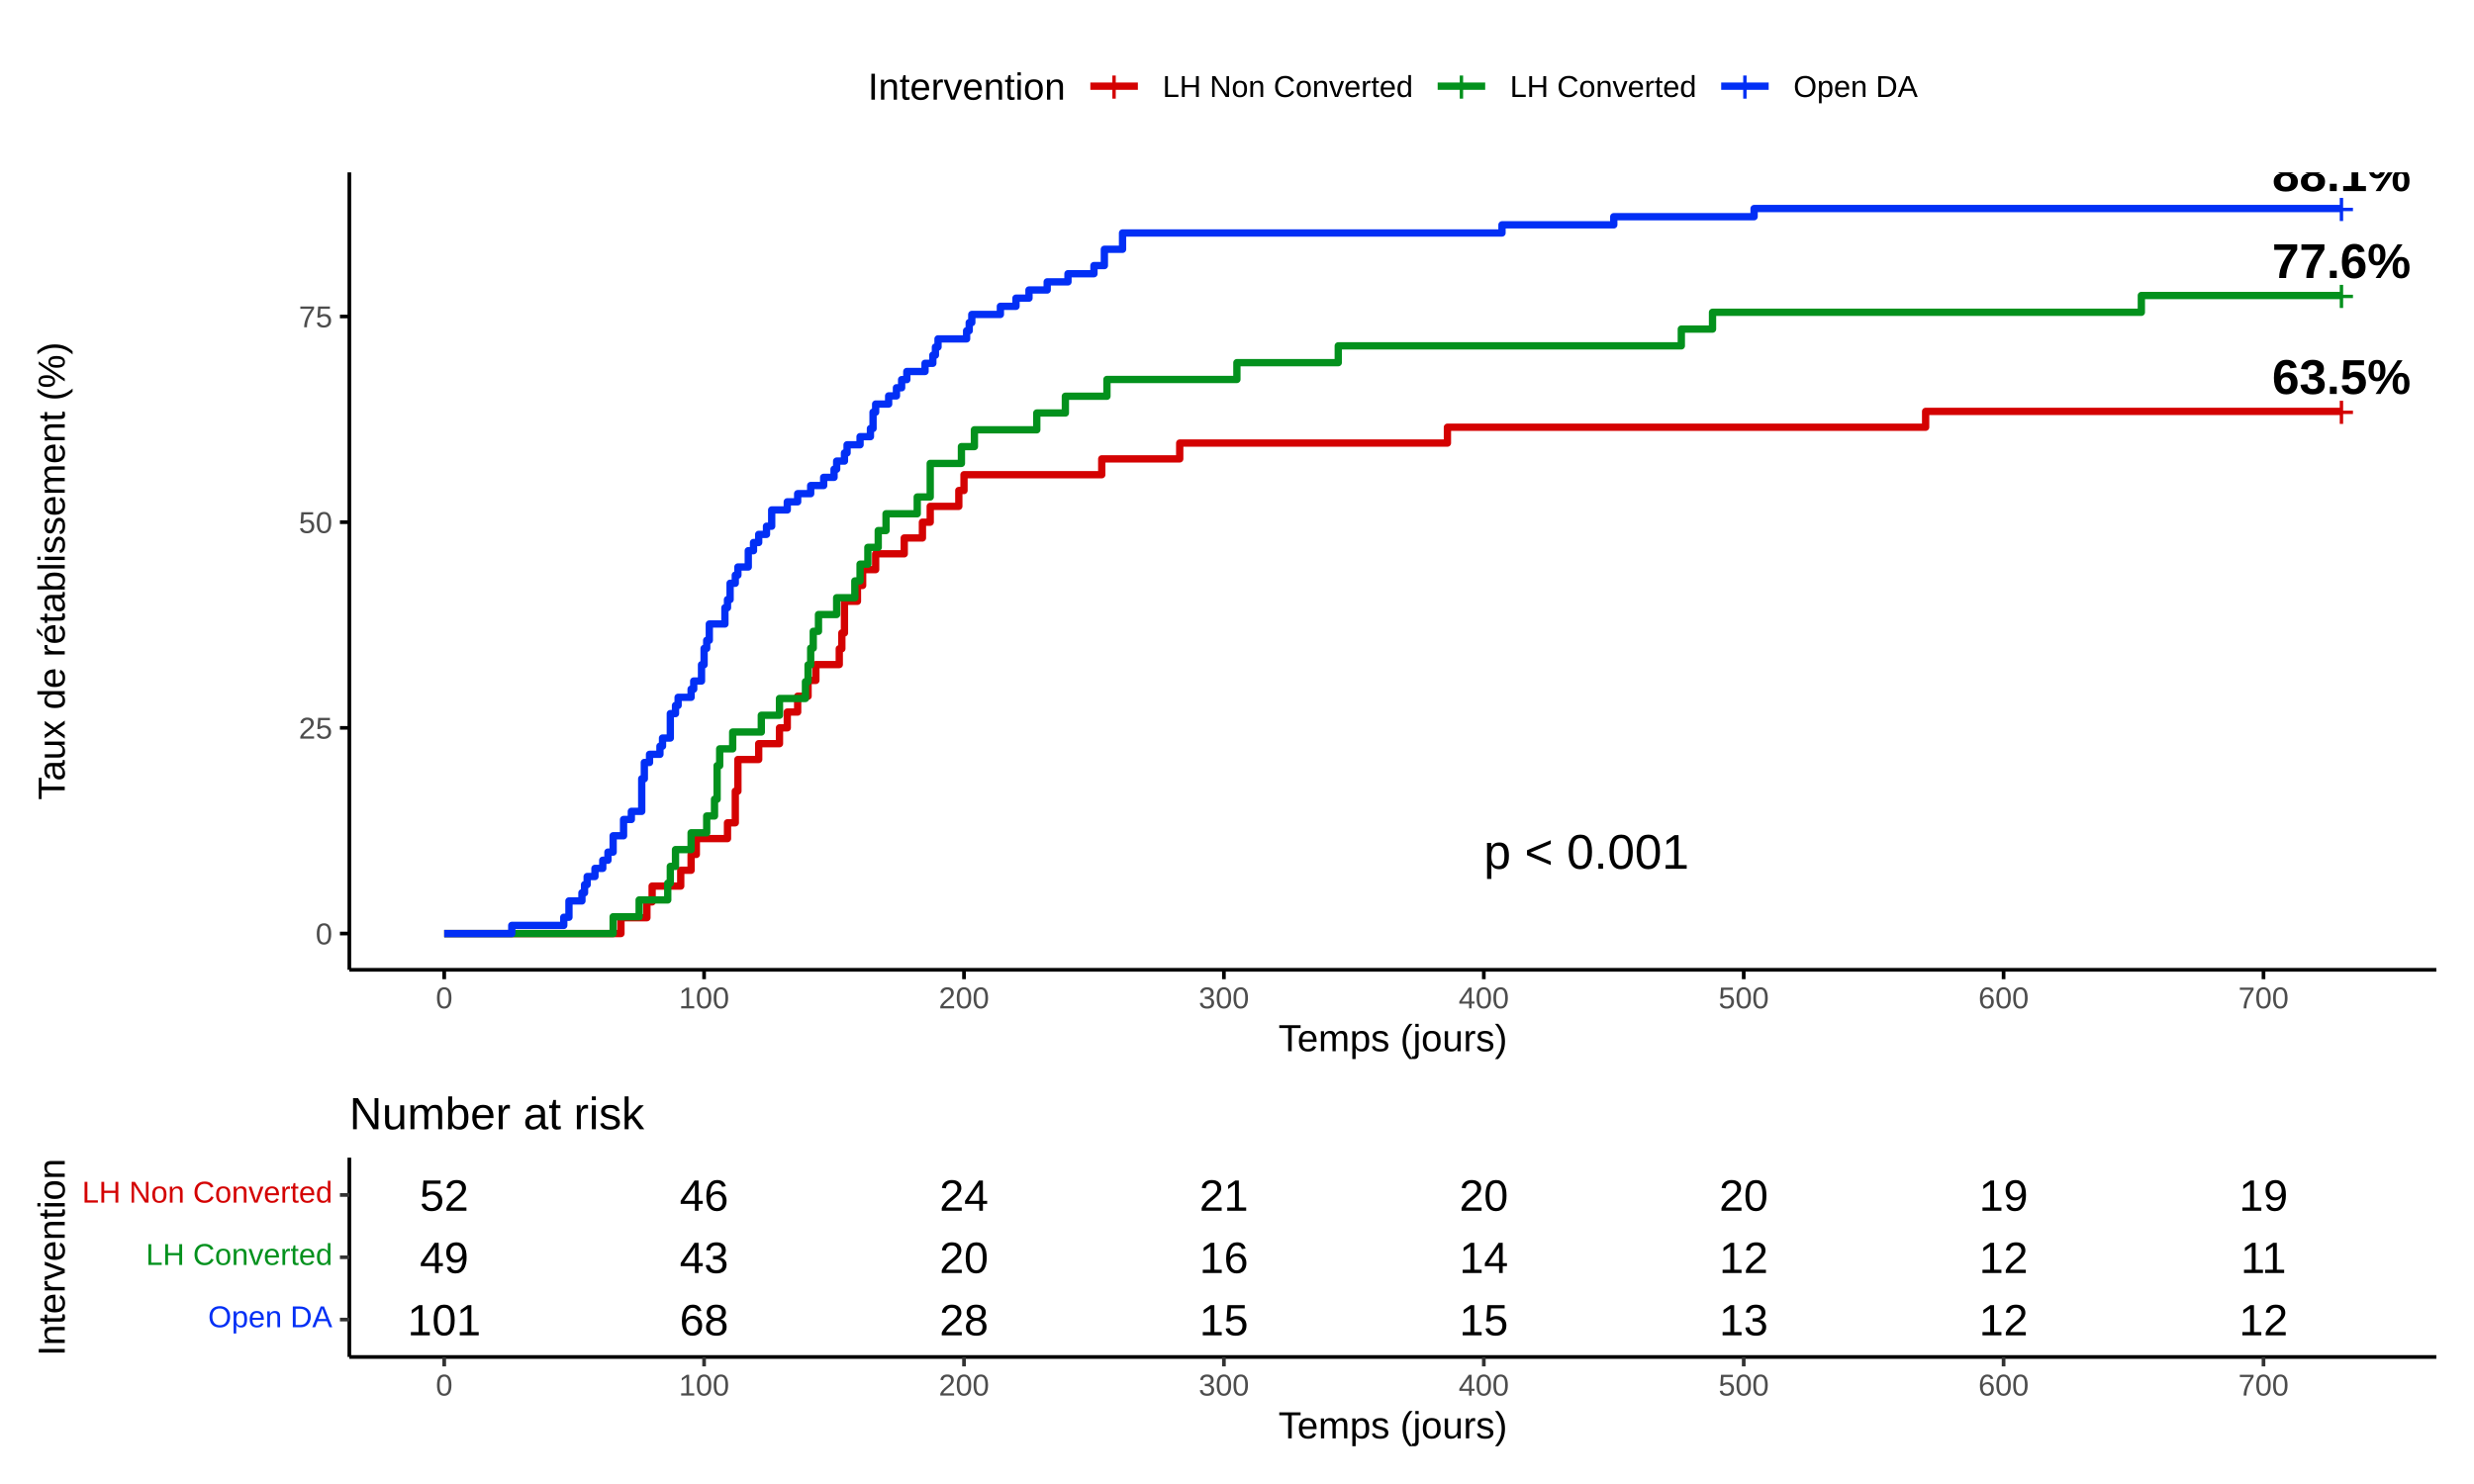
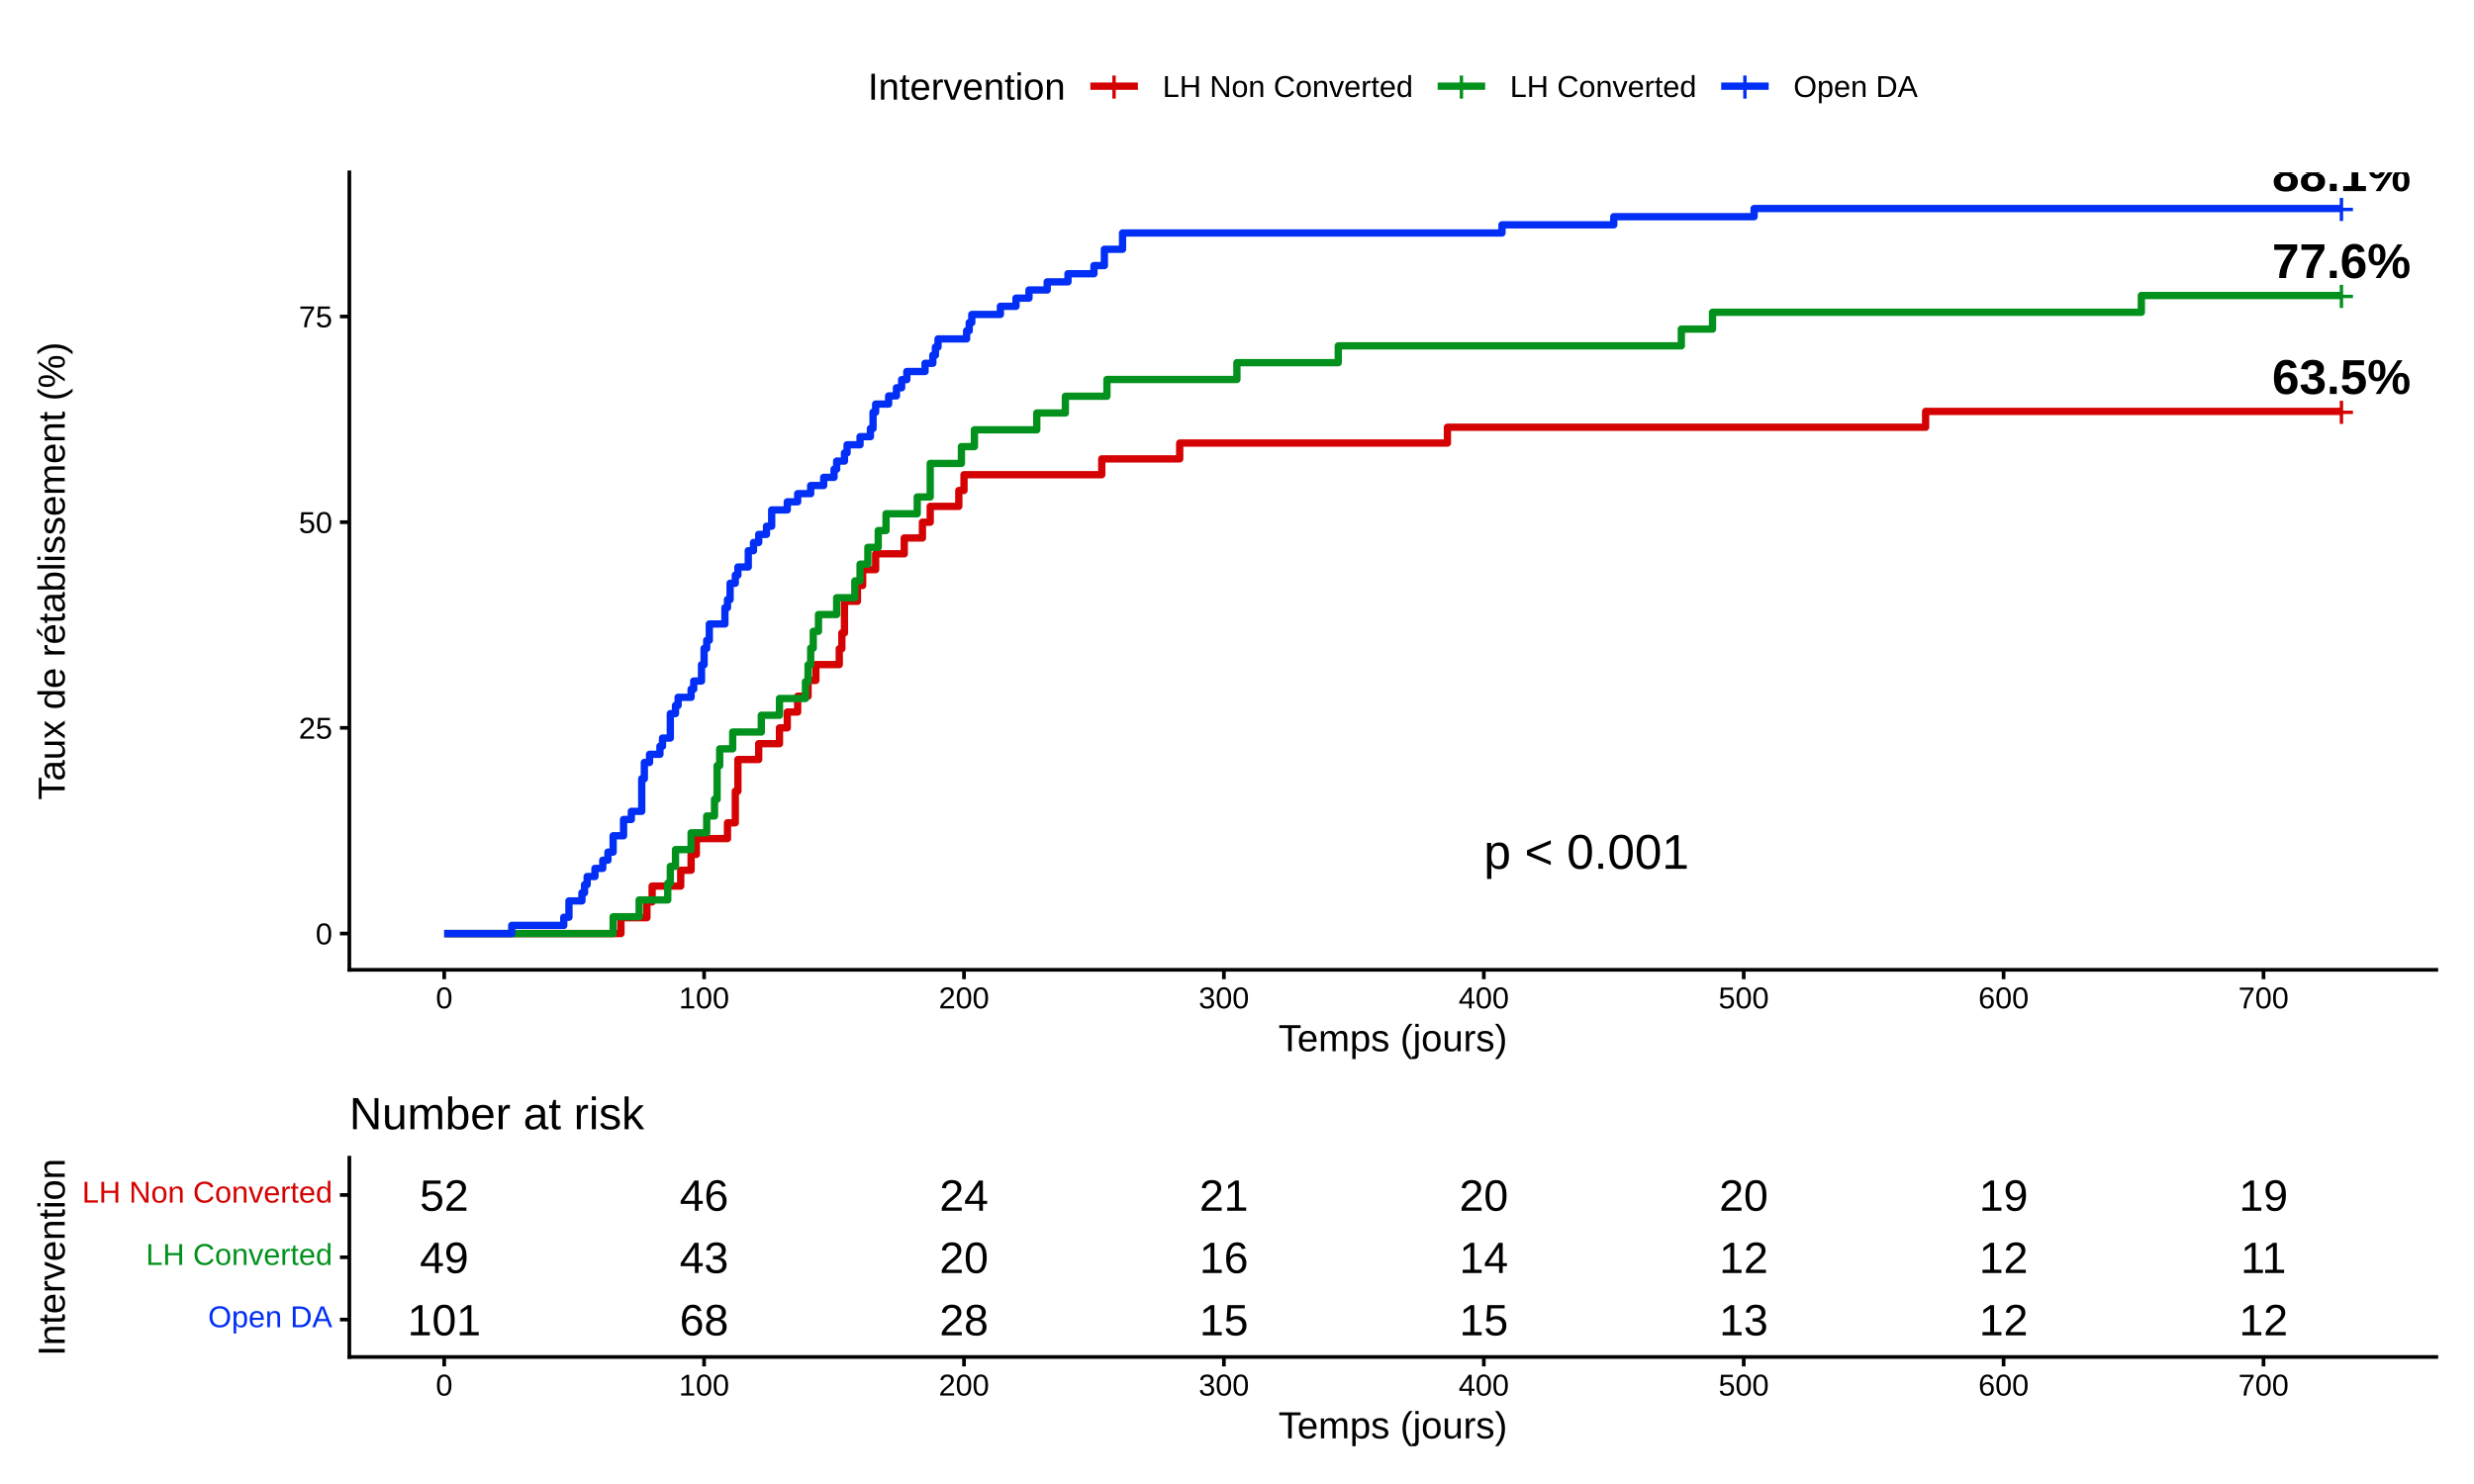
<svg xmlns="http://www.w3.org/2000/svg" width="720.00pt" height="432.00pt" viewBox="0 0 720.00 432.00">
  <g class="svglite">
    <defs>
      <style type="text/css">
    .svglite line, .svglite polyline, .svglite polygon, .svglite path, .svglite rect, .svglite circle {
      fill: none;
      stroke: #000000;
      stroke-linecap: round;
      stroke-linejoin: round;
      stroke-miterlimit: 10.00;
    }
    .svglite text {
      white-space: pre;
    }
    .svglite g.glyphgroup path {
      fill: inherit;
      stroke: none;
    }
  </style>
    </defs>
    <rect width="100%" height="100%" style="stroke: none; fill: #FFFFFF;" />
    <defs>
      <clipPath id="cpMC4wMHw3MjAuMDB8MC4wMHw0MzIuMDA=">
        <rect x="0.00" y="0.00" width="720.00" height="432.00" />
      </clipPath>
    </defs>
    <g clip-path="url(#cpMC4wMHw3MjAuMDB8MC4wMHw0MzIuMDA=)">
      <rect x="0.00" y="0" width="720.00" height="432.00" style="stroke-width: 1.07; stroke: #FFFFFF; fill: #FFFFFF;" />
    </g>
    <defs>
      <clipPath id="cpMTAxLjY3fDcwOS4wNHw1MC4xNnwzOTUuMDI=">
        <rect x="101.67" y="50.16" width="607.37" height="344.87" />
      </clipPath>
    </defs>
    <g clip-path="url(#cpMTAxLjY3fDcwOS4wNHw1MC4xNnwzOTUuMDI=)">
</g>
    <g clip-path="url(#cpMC4wMHw3MjAuMDB8MC4wMHw0MzIuMDA=)">
</g>
    <defs>
      <clipPath id="cpNS40OHw3MTQuNTJ8NS40OHwzMTMuODE=">
        <rect x="5.48" y="5.48" width="709.04" height="308.33" />
      </clipPath>
    </defs>
    <g clip-path="url(#cpNS40OHw3MTQuNTJ8NS40OHwzMTMuODE=)">
      <rect x="5.48" y="5.48" width="709.04" height="308.33" style="stroke-width: 1.07; stroke: #FFFFFF; fill: #FFFFFF;" />
    </g>
    <g clip-path="url(#cpMC4wMHw3MjAuMDB8MC4wMHw0MzIuMDA=)">
</g>
    <defs>
      <clipPath id="cpNS40OHw3MTQuNTJ8MzEzLjgxfDQyNi41Mg==">
        <rect x="5.48" y="313.81" width="709.04" height="112.71" />
      </clipPath>
    </defs>
    <g clip-path="url(#cpNS40OHw3MTQuNTJ8MzEzLjgxfDQyNi41Mg==)">
      <rect x="5.48" y="313.81" width="709.04" height="112.71" style="stroke-width: 1.07; stroke: #FFFFFF; fill: #FFFFFF;" />
    </g>
    <g clip-path="url(#cpMC4wMHw3MjAuMDB8MC4wMHw0MzIuMDA=)">
</g>
    <defs>
      <clipPath id="cpMTAxLjY3fDcwOS4wNHw1MC4xNnwyODIuMzE=">
        <rect x="101.67" y="50.16" width="607.37" height="232.16" />
      </clipPath>
    </defs>
    <g clip-path="url(#cpMTAxLjY3fDcwOS4wNHw1MC4xNnwyODIuMzE=)">
      <rect x="101.67" y="50.16" width="607.37" height="232.16" style="stroke-width: 1.07; stroke: none; fill: #FFFFFF;" />
      <polyline points="129.28,271.76 180.71,271.76 180.71,267.15 188.27,267.15 188.27,262.55 189.79,262.55 189.79,257.94 198.11,257.94 198.11,253.34 201.13,253.34 201.13,248.73 202.65,248.73 202.65,244.12 211.72,244.12 211.72,239.52 213.99,239.52 213.99,230.31 214.75,230.31 214.75,221.09 220.80,221.09 220.80,216.49 226.85,216.49 226.85,211.88 229.12,211.88 229.12,207.28 232.14,207.28 232.14,202.67 235.17,202.67 235.17,198.07 237.44,198.07 237.44,193.46 244.25,193.46 244.25,188.85 245.00,188.85 245.00,184.25 245.76,184.25 245.76,175.04 249.54,175.04 249.54,170.43 251.05,170.43 251.05,165.82 254.84,165.82 254.84,161.22 263.16,161.22 263.16,156.61 268.45,156.61 268.45,152.01 270.72,152.01 270.72,147.40 279.04,147.40 279.04,142.79 280.55,142.79 280.55,138.19 320.64,138.19 320.64,133.58 343.33,133.58 343.33,128.98 421.24,128.98 421.24,124.37 560.41,124.37 560.41,119.76 681.43,119.76 681.43,119.76 " style="stroke-width: 2.13; stroke: #D40202; stroke-linecap: butt;" />
      <polyline points="129.28,271.76 178.44,271.76 178.44,266.87 186.01,266.87 186.01,261.98 194.33,261.98 194.33,257.10 195.08,257.10 195.08,252.21 196.59,252.21 196.59,247.32 201.13,247.32 201.13,242.43 205.67,242.43 205.67,237.54 207.94,237.54 207.94,232.66 208.70,232.66 208.70,222.88 209.45,222.88 209.45,217.99 213.23,217.99 213.23,213.10 221.56,213.10 221.56,208.22 226.85,208.22 226.85,203.33 234.41,203.33 234.41,198.44 235.17,198.44 235.17,193.55 235.93,193.55 235.93,188.67 236.68,188.67 236.68,183.78 238.20,183.78 238.20,178.89 243.49,178.89 243.49,174.00 248.78,174.00 248.78,169.11 250.30,169.11 250.30,164.23 252.57,164.23 252.57,159.34 255.59,159.34 255.59,154.45 257.86,154.45 257.86,149.56 266.94,149.56 266.94,144.67 270.72,144.67 270.72,134.90 279.80,134.90 279.80,130.01 283.58,130.01 283.58,125.12 301.73,125.12 301.73,120.23 310.05,120.23 310.05,115.35 322.15,115.35 322.15,110.46 359.97,110.46 359.97,105.57 389.47,105.57 389.47,100.68 489.31,100.68 489.31,95.80 498.39,95.80 498.39,90.91 623.19,90.91 623.19,86.02 681.43,86.02 681.43,86.02 " style="stroke-width: 2.13; stroke: #03911D; stroke-linecap: butt;" />
      <polyline points="129.28,271.76 148.94,271.76 148.94,269.39 164.07,269.39 164.07,267.02 165.58,267.02 165.58,262.27 169.36,262.27 169.36,259.90 170.12,259.90 170.12,257.53 170.88,257.53 170.88,255.16 173.15,255.16 173.15,252.79 175.42,252.79 175.42,250.42 176.93,250.42 176.93,248.05 178.44,248.05 178.44,243.30 181.47,243.30 181.47,238.56 183.74,238.56 183.74,236.19 186.76,236.19 186.76,226.70 187.52,226.70 187.52,221.96 189.03,221.96 189.03,219.59 192.06,219.59 192.06,217.22 192.81,217.22 192.81,214.85 195.08,214.85 195.08,207.73 196.59,207.73 196.59,205.36 197.35,205.36 197.35,202.99 201.13,202.99 201.13,200.62 201.89,200.62 201.89,198.25 204.16,198.25 204.16,193.50 204.91,193.50 204.91,188.76 205.67,188.76 205.67,186.39 206.43,186.39 206.43,181.65 210.97,181.65 210.97,176.91 211.72,176.91 211.72,174.53 212.48,174.53 212.48,169.79 213.99,169.79 213.99,167.42 214.75,167.42 214.75,165.05 217.77,165.05 217.77,160.31 219.29,160.31 219.29,157.93 220.80,157.93 220.80,155.56 223.07,155.56 223.07,153.19 224.58,153.19 224.58,148.45 229.12,148.45 229.12,146.08 232.14,146.08 232.14,143.71 235.93,143.71 235.93,141.34 239.71,141.34 239.71,138.96 242.73,138.96 242.73,136.59 243.49,136.59 243.49,134.22 245.76,134.22 245.76,131.85 246.52,131.85 246.52,129.48 250.30,129.48 250.30,127.11 253.32,127.11 253.32,124.74 254.08,124.74 254.08,119.99 254.84,119.99 254.84,117.62 258.62,117.62 258.62,115.25 260.89,115.25 260.89,112.88 262.40,112.88 262.40,110.51 263.91,110.51 263.91,108.14 269.21,108.14 269.21,105.76 271.48,105.76 271.48,103.39 272.23,103.39 272.23,101.02 272.99,101.02 272.99,98.65 281.31,98.65 281.31,96.28 282.07,96.28 282.07,93.91 282.82,93.91 282.82,91.54 291.14,91.54 291.14,89.17 295.68,89.17 295.68,86.79 299.46,86.79 299.46,84.42 304.76,84.42 304.76,82.05 310.81,82.05 310.81,79.68 318.37,79.68 318.37,77.31 321.40,77.31 321.40,72.57 326.69,72.57 326.69,67.82 437.12,67.82 437.12,65.45 469.65,65.45 469.65,63.08 510.49,63.08 510.49,60.71 681.43,60.71 681.43,60.71 " style="stroke-width: 2.13; stroke: #022FF5; stroke-linecap: butt;" />
      <text x="681.43" y="124.60" text-anchor="middle" style="font-size: 13.75px;fill: #D40202; font-family: &quot;Arial&quot;;" textLength="8.02px" lengthAdjust="spacingAndGlyphs">+</text>
      <text x="681.43" y="90.86" text-anchor="middle" style="font-size: 13.75px;fill: #03911D; font-family: &quot;Arial&quot;;" textLength="8.02px" lengthAdjust="spacingAndGlyphs">+</text>
      <text x="681.43" y="65.55" text-anchor="middle" style="font-size: 13.75px;fill: #022FF5; font-family: &quot;Arial&quot;;" textLength="8.02px" lengthAdjust="spacingAndGlyphs">+</text>
      <text x="681.43" y="114.67" text-anchor="middle" style="font-size: 14.23px; font-weight: bold; font-family: &quot;Arial&quot;;" textLength="40.31px" lengthAdjust="spacingAndGlyphs">63.5%</text>
      <text x="681.43" y="80.93" text-anchor="middle" style="font-size: 14.23px; font-weight: bold; font-family: &quot;Arial&quot;;" textLength="40.31px" lengthAdjust="spacingAndGlyphs">77.6%</text>
      <text x="681.43" y="55.62" text-anchor="middle" style="font-size: 14.23px; font-weight: bold; font-family: &quot;Arial&quot;;" textLength="40.31px" lengthAdjust="spacingAndGlyphs">88.1%</text>
      <text x="431.83" y="252.90" style="font-size: 14.23px; font-family: &quot;Arial&quot;;" textLength="59.69px" lengthAdjust="spacingAndGlyphs">p &lt; 0.001</text>
    </g>
    <g clip-path="url(#cpMC4wMHw3MjAuMDB8MC4wMHw0MzIuMDA=)">
-       <polyline points="101.67,282.31 101.67,50.16 " style="stroke-width: 1.07; stroke-linecap: butt;" />
-       <text x="96.74" y="274.91" text-anchor="end" style="font-size: 8.80px;fill: #4D4D4D; font-family: &quot;Arial&quot;;" textLength="4.89px" lengthAdjust="spacingAndGlyphs">0</text>
-       <text x="96.74" y="215.03" text-anchor="end" style="font-size: 8.80px;fill: #4D4D4D; font-family: &quot;Arial&quot;;" textLength="9.78px" lengthAdjust="spacingAndGlyphs">25</text>
-       <text x="96.74" y="155.16" text-anchor="end" style="font-size: 8.80px;fill: #4D4D4D; font-family: &quot;Arial&quot;;" textLength="9.78px" lengthAdjust="spacingAndGlyphs">50</text>
-       <text x="96.74" y="95.28" text-anchor="end" style="font-size: 8.80px;fill: #4D4D4D; font-family: &quot;Arial&quot;;" textLength="9.78px" lengthAdjust="spacingAndGlyphs">75</text>
+       <polyline points="101.67,282.31 101.67,50.16 " style="stroke-width: 1.07; stroke-linecap: square;" />
+       <text x="96.74" y="274.91" text-anchor="end" style="font-size: 8.80px; font-family: &quot;Arial&quot;;" textLength="4.89px" lengthAdjust="spacingAndGlyphs">0</text>
+       <text x="96.74" y="215.03" text-anchor="end" style="font-size: 8.80px; font-family: &quot;Arial&quot;;" textLength="9.78px" lengthAdjust="spacingAndGlyphs">25</text>
+       <text x="96.74" y="155.16" text-anchor="end" style="font-size: 8.80px; font-family: &quot;Arial&quot;;" textLength="9.78px" lengthAdjust="spacingAndGlyphs">50</text>
+       <text x="96.74" y="95.28" text-anchor="end" style="font-size: 8.80px; font-family: &quot;Arial&quot;;" textLength="9.78px" lengthAdjust="spacingAndGlyphs">75</text>
      <polyline points="98.93,271.76 101.67,271.76 " style="stroke-width: 1.07; stroke-linecap: butt;" />
      <polyline points="98.93,211.88 101.67,211.88 " style="stroke-width: 1.07; stroke-linecap: butt;" />
      <polyline points="98.93,152.01 101.67,152.01 " style="stroke-width: 1.07; stroke-linecap: butt;" />
      <polyline points="98.93,92.13 101.67,92.13 " style="stroke-width: 1.07; stroke-linecap: butt;" />
-       <polyline points="101.67,282.31 709.04,282.31 " style="stroke-width: 1.07; stroke-linecap: butt;" />
+       <polyline points="101.67,282.31 709.04,282.31 " style="stroke-width: 1.07; stroke-linecap: square;" />
      <polyline points="129.28,285.05 129.28,282.31 " style="stroke-width: 1.07; stroke-linecap: butt;" />
      <polyline points="204.91,285.05 204.91,282.31 " style="stroke-width: 1.07; stroke-linecap: butt;" />
      <polyline points="280.55,285.05 280.55,282.31 " style="stroke-width: 1.07; stroke-linecap: butt;" />
      <polyline points="356.19,285.05 356.19,282.31 " style="stroke-width: 1.07; stroke-linecap: butt;" />
      <polyline points="431.83,285.05 431.83,282.31 " style="stroke-width: 1.07; stroke-linecap: butt;" />
      <polyline points="507.47,285.05 507.47,282.31 " style="stroke-width: 1.07; stroke-linecap: butt;" />
      <polyline points="583.10,285.05 583.10,282.31 " style="stroke-width: 1.07; stroke-linecap: butt;" />
      <polyline points="658.74,285.05 658.74,282.31 " style="stroke-width: 1.07; stroke-linecap: butt;" />
-       <text x="129.28" y="293.54" text-anchor="middle" style="font-size: 8.80px;fill: #4D4D4D; font-family: &quot;Arial&quot;;" textLength="4.89px" lengthAdjust="spacingAndGlyphs">0</text>
-       <text x="204.91" y="293.54" text-anchor="middle" style="font-size: 8.80px;fill: #4D4D4D; font-family: &quot;Arial&quot;;" textLength="14.67px" lengthAdjust="spacingAndGlyphs">100</text>
-       <text x="280.55" y="293.54" text-anchor="middle" style="font-size: 8.80px;fill: #4D4D4D; font-family: &quot;Arial&quot;;" textLength="14.67px" lengthAdjust="spacingAndGlyphs">200</text>
-       <text x="356.19" y="293.54" text-anchor="middle" style="font-size: 8.80px;fill: #4D4D4D; font-family: &quot;Arial&quot;;" textLength="14.67px" lengthAdjust="spacingAndGlyphs">300</text>
-       <text x="431.83" y="293.54" text-anchor="middle" style="font-size: 8.80px;fill: #4D4D4D; font-family: &quot;Arial&quot;;" textLength="14.67px" lengthAdjust="spacingAndGlyphs">400</text>
-       <text x="507.47" y="293.54" text-anchor="middle" style="font-size: 8.80px;fill: #4D4D4D; font-family: &quot;Arial&quot;;" textLength="14.67px" lengthAdjust="spacingAndGlyphs">500</text>
-       <text x="583.10" y="293.54" text-anchor="middle" style="font-size: 8.80px;fill: #4D4D4D; font-family: &quot;Arial&quot;;" textLength="14.67px" lengthAdjust="spacingAndGlyphs">600</text>
-       <text x="658.74" y="293.54" text-anchor="middle" style="font-size: 8.80px;fill: #4D4D4D; font-family: &quot;Arial&quot;;" textLength="14.67px" lengthAdjust="spacingAndGlyphs">700</text>
+       <text x="129.28" y="293.54" text-anchor="middle" style="font-size: 8.80px; font-family: &quot;Arial&quot;;" textLength="4.89px" lengthAdjust="spacingAndGlyphs">0</text>
+       <text x="204.91" y="293.54" text-anchor="middle" style="font-size: 8.80px; font-family: &quot;Arial&quot;;" textLength="14.67px" lengthAdjust="spacingAndGlyphs">100</text>
+       <text x="280.55" y="293.54" text-anchor="middle" style="font-size: 8.80px; font-family: &quot;Arial&quot;;" textLength="14.67px" lengthAdjust="spacingAndGlyphs">200</text>
+       <text x="356.19" y="293.54" text-anchor="middle" style="font-size: 8.80px; font-family: &quot;Arial&quot;;" textLength="14.67px" lengthAdjust="spacingAndGlyphs">300</text>
+       <text x="431.83" y="293.54" text-anchor="middle" style="font-size: 8.80px; font-family: &quot;Arial&quot;;" textLength="14.67px" lengthAdjust="spacingAndGlyphs">400</text>
+       <text x="507.47" y="293.54" text-anchor="middle" style="font-size: 8.80px; font-family: &quot;Arial&quot;;" textLength="14.67px" lengthAdjust="spacingAndGlyphs">500</text>
+       <text x="583.10" y="293.54" text-anchor="middle" style="font-size: 8.80px; font-family: &quot;Arial&quot;;" textLength="14.67px" lengthAdjust="spacingAndGlyphs">600</text>
+       <text x="658.74" y="293.54" text-anchor="middle" style="font-size: 8.80px; font-family: &quot;Arial&quot;;" textLength="14.67px" lengthAdjust="spacingAndGlyphs">700</text>
      <text x="405.36" y="306.01" text-anchor="middle" style="font-size: 11.00px; font-family: &quot;Arial&quot;;" textLength="66.62px" lengthAdjust="spacingAndGlyphs">Temps (jours)</text>
      <text transform="translate(18.84,166.23) rotate(-90)" text-anchor="middle" style="font-size: 11.00px; font-family: &quot;Arial&quot;;" textLength="133.34px" lengthAdjust="spacingAndGlyphs">Taux de rétablissement (%)</text>
      <rect x="247.10" y="10.96" width="316.50" height="28.24" style="stroke-width: 1.07; stroke: none; fill: #FFFFFF;" />
      <text x="252.58" y="29.02" style="font-size: 11.00px; font-family: &quot;Arial&quot;;" textLength="57.53px" lengthAdjust="spacingAndGlyphs">Intervention</text>
      <rect x="315.59" y="16.44" width="17.28" height="17.28" style="stroke-width: 1.07; stroke: none; fill: #FFFFFF;" />
      <line x1="317.32" y1="25.08" x2="331.15" y2="25.08" style="stroke-width: 2.13; stroke: #D40202; stroke-linecap: butt;" />
      <text x="324.23" y="29.92" text-anchor="middle" style="font-size: 13.75px;fill: #D40202; font-family: &quot;Arial&quot;;" textLength="8.02px" lengthAdjust="spacingAndGlyphs">+</text>
      <rect x="416.68" y="16.44" width="17.28" height="17.28" style="stroke-width: 1.07; stroke: none; fill: #FFFFFF;" />
      <line x1="418.40" y1="25.08" x2="432.23" y2="25.08" style="stroke-width: 2.13; stroke: #03911D; stroke-linecap: butt;" />
      <text x="425.32" y="29.92" text-anchor="middle" style="font-size: 13.75px;fill: #03911D; font-family: &quot;Arial&quot;;" textLength="8.02px" lengthAdjust="spacingAndGlyphs">+</text>
      <rect x="499.18" y="16.44" width="17.28" height="17.28" style="stroke-width: 1.07; stroke: none; fill: #FFFFFF;" />
      <line x1="500.91" y1="25.08" x2="514.73" y2="25.08" style="stroke-width: 2.13; stroke: #022FF5; stroke-linecap: butt;" />
      <text x="507.82" y="29.92" text-anchor="middle" style="font-size: 13.75px;fill: #022FF5; font-family: &quot;Arial&quot;;" textLength="8.02px" lengthAdjust="spacingAndGlyphs">+</text>
      <text x="338.35" y="28.23" style="font-size: 8.80px; font-family: &quot;Arial&quot;;" textLength="72.84px" lengthAdjust="spacingAndGlyphs">LH Non Converted</text>
      <text x="439.44" y="28.23" style="font-size: 8.80px; font-family: &quot;Arial&quot;;" textLength="54.27px" lengthAdjust="spacingAndGlyphs">LH Converted</text>
      <text x="521.94" y="28.23" style="font-size: 8.80px; font-family: &quot;Arial&quot;;" textLength="36.19px" lengthAdjust="spacingAndGlyphs">Open DA</text>
    </g>
    <defs>
      <clipPath id="cpMTAxLjY3fDcwOS4wNHwzMzYuOTl8Mzk1LjAy">
        <rect x="101.67" y="336.99" width="607.37" height="58.04" />
      </clipPath>
    </defs>
    <g clip-path="url(#cpMTAxLjY3fDcwOS4wNHwzMzYuOTl8Mzk1LjAy)">
      <rect x="101.67" y="336.99" width="607.37" height="58.04" style="stroke-width: 1.07; stroke: none; fill: #FFFFFF;" />
      <text x="129.28" y="352.45" text-anchor="middle" style="font-size: 12.80px; font-family: &quot;Arial&quot;;" textLength="14.22px" lengthAdjust="spacingAndGlyphs">52</text>
      <text x="204.91" y="352.45" text-anchor="middle" style="font-size: 12.80px; font-family: &quot;Arial&quot;;" textLength="14.22px" lengthAdjust="spacingAndGlyphs">46</text>
      <text x="280.55" y="352.45" text-anchor="middle" style="font-size: 12.80px; font-family: &quot;Arial&quot;;" textLength="14.22px" lengthAdjust="spacingAndGlyphs">24</text>
      <text x="356.19" y="352.45" text-anchor="middle" style="font-size: 12.80px; font-family: &quot;Arial&quot;;" textLength="14.22px" lengthAdjust="spacingAndGlyphs">21</text>
      <text x="431.83" y="352.45" text-anchor="middle" style="font-size: 12.80px; font-family: &quot;Arial&quot;;" textLength="14.22px" lengthAdjust="spacingAndGlyphs">20</text>
      <text x="507.47" y="352.45" text-anchor="middle" style="font-size: 12.80px; font-family: &quot;Arial&quot;;" textLength="14.22px" lengthAdjust="spacingAndGlyphs">20</text>
      <text x="583.10" y="352.45" text-anchor="middle" style="font-size: 12.80px; font-family: &quot;Arial&quot;;" textLength="14.22px" lengthAdjust="spacingAndGlyphs">19</text>
      <text x="658.74" y="352.45" text-anchor="middle" style="font-size: 12.80px; font-family: &quot;Arial&quot;;" textLength="14.22px" lengthAdjust="spacingAndGlyphs">19</text>
      <text x="129.28" y="370.58" text-anchor="middle" style="font-size: 12.80px; font-family: &quot;Arial&quot;;" textLength="14.22px" lengthAdjust="spacingAndGlyphs">49</text>
      <text x="204.91" y="370.58" text-anchor="middle" style="font-size: 12.80px; font-family: &quot;Arial&quot;;" textLength="14.22px" lengthAdjust="spacingAndGlyphs">43</text>
      <text x="280.55" y="370.58" text-anchor="middle" style="font-size: 12.80px; font-family: &quot;Arial&quot;;" textLength="14.22px" lengthAdjust="spacingAndGlyphs">20</text>
      <text x="356.19" y="370.58" text-anchor="middle" style="font-size: 12.80px; font-family: &quot;Arial&quot;;" textLength="14.22px" lengthAdjust="spacingAndGlyphs">16</text>
      <text x="431.83" y="370.58" text-anchor="middle" style="font-size: 12.80px; font-family: &quot;Arial&quot;;" textLength="14.22px" lengthAdjust="spacingAndGlyphs">14</text>
      <text x="507.47" y="370.58" text-anchor="middle" style="font-size: 12.80px; font-family: &quot;Arial&quot;;" textLength="14.22px" lengthAdjust="spacingAndGlyphs">12</text>
      <text x="583.10" y="370.58" text-anchor="middle" style="font-size: 12.80px; font-family: &quot;Arial&quot;;" textLength="14.22px" lengthAdjust="spacingAndGlyphs">12</text>
      <text x="658.74" y="370.58" text-anchor="middle" style="font-size: 12.80px; font-family: &quot;Arial&quot;;" textLength="13.27px" lengthAdjust="spacingAndGlyphs">11</text>
      <text x="129.28" y="388.72" text-anchor="middle" style="font-size: 12.80px; font-family: &quot;Arial&quot;;" textLength="21.33px" lengthAdjust="spacingAndGlyphs">101</text>
      <text x="204.91" y="388.72" text-anchor="middle" style="font-size: 12.80px; font-family: &quot;Arial&quot;;" textLength="14.22px" lengthAdjust="spacingAndGlyphs">68</text>
      <text x="280.55" y="388.72" text-anchor="middle" style="font-size: 12.80px; font-family: &quot;Arial&quot;;" textLength="14.22px" lengthAdjust="spacingAndGlyphs">28</text>
      <text x="356.19" y="388.72" text-anchor="middle" style="font-size: 12.80px; font-family: &quot;Arial&quot;;" textLength="14.22px" lengthAdjust="spacingAndGlyphs">15</text>
      <text x="431.83" y="388.72" text-anchor="middle" style="font-size: 12.80px; font-family: &quot;Arial&quot;;" textLength="14.22px" lengthAdjust="spacingAndGlyphs">15</text>
      <text x="507.47" y="388.72" text-anchor="middle" style="font-size: 12.80px; font-family: &quot;Arial&quot;;" textLength="14.22px" lengthAdjust="spacingAndGlyphs">13</text>
      <text x="583.10" y="388.72" text-anchor="middle" style="font-size: 12.80px; font-family: &quot;Arial&quot;;" textLength="14.22px" lengthAdjust="spacingAndGlyphs">12</text>
      <text x="658.74" y="388.72" text-anchor="middle" style="font-size: 12.80px; font-family: &quot;Arial&quot;;" textLength="14.22px" lengthAdjust="spacingAndGlyphs">12</text>
    </g>
    <g clip-path="url(#cpMC4wMHw3MjAuMDB8MC4wMHw0MzIuMDA=)">
-       <polyline points="101.67,395.02 101.67,336.99 " style="stroke-width: 1.07; stroke-linecap: butt;" />
+       <polyline points="101.67,395.02 101.67,336.99 " style="stroke-width: 1.07; stroke-linecap: square;" />
      <text x="60.55" y="386.37" style="font-size: 8.80px;fill: #022FF5; font-family: &quot;Arial&quot;;" textLength="21.52px" lengthAdjust="spacingAndGlyphs">Open</text>
      <text x="84.50" y="386.37" style="font-size: 8.80px;fill: #022FF5; font-family: &quot;Arial&quot;;" textLength="12.23px" lengthAdjust="spacingAndGlyphs">DA</text>
      <text x="42.47" y="368.23" style="font-size: 8.80px;fill: #03911D; font-family: &quot;Arial&quot;;" textLength="11.25px" lengthAdjust="spacingAndGlyphs">LH</text>
      <text x="56.16" y="368.23" style="font-size: 8.80px;fill: #03911D; font-family: &quot;Arial&quot;;" textLength="40.58px" lengthAdjust="spacingAndGlyphs">Converted</text>
      <text x="23.89" y="350.09" style="font-size: 8.80px;fill: #D40202; font-family: &quot;Arial&quot;;" textLength="11.25px" lengthAdjust="spacingAndGlyphs">LH</text>
      <text x="37.58" y="350.09" style="font-size: 8.80px;fill: #D40202; font-family: &quot;Arial&quot;;" textLength="16.14px" lengthAdjust="spacingAndGlyphs">Non</text>
      <text x="56.16" y="350.09" style="font-size: 8.80px;fill: #D40202; font-family: &quot;Arial&quot;;" textLength="40.58px" lengthAdjust="spacingAndGlyphs">Converted</text>
-       <polyline points="98.93,384.14 101.67,384.14 " style="stroke-width: 1.07; stroke: #333333; stroke-linecap: butt;" />
-       <polyline points="98.93,366.00 101.67,366.00 " style="stroke-width: 1.07; stroke: #333333; stroke-linecap: butt;" />
-       <polyline points="98.93,347.87 101.67,347.87 " style="stroke-width: 1.07; stroke: #333333; stroke-linecap: butt;" />
-       <polyline points="101.67,395.02 709.04,395.02 " style="stroke-width: 1.07; stroke-linecap: butt;" />
-       <polyline points="129.28,397.76 129.28,395.02 " style="stroke-width: 1.07; stroke: #333333; stroke-linecap: butt;" />
-       <polyline points="204.91,397.76 204.91,395.02 " style="stroke-width: 1.07; stroke: #333333; stroke-linecap: butt;" />
-       <polyline points="280.55,397.76 280.55,395.02 " style="stroke-width: 1.07; stroke: #333333; stroke-linecap: butt;" />
-       <polyline points="356.19,397.76 356.19,395.02 " style="stroke-width: 1.07; stroke: #333333; stroke-linecap: butt;" />
-       <polyline points="431.83,397.76 431.83,395.02 " style="stroke-width: 1.07; stroke: #333333; stroke-linecap: butt;" />
-       <polyline points="507.47,397.76 507.47,395.02 " style="stroke-width: 1.07; stroke: #333333; stroke-linecap: butt;" />
-       <polyline points="583.10,397.76 583.10,395.02 " style="stroke-width: 1.07; stroke: #333333; stroke-linecap: butt;" />
-       <polyline points="658.74,397.76 658.74,395.02 " style="stroke-width: 1.07; stroke: #333333; stroke-linecap: butt;" />
-       <text x="129.28" y="406.26" text-anchor="middle" style="font-size: 8.80px;fill: #4D4D4D; font-family: &quot;Arial&quot;;" textLength="4.89px" lengthAdjust="spacingAndGlyphs">0</text>
-       <text x="204.91" y="406.26" text-anchor="middle" style="font-size: 8.80px;fill: #4D4D4D; font-family: &quot;Arial&quot;;" textLength="14.67px" lengthAdjust="spacingAndGlyphs">100</text>
-       <text x="280.55" y="406.26" text-anchor="middle" style="font-size: 8.80px;fill: #4D4D4D; font-family: &quot;Arial&quot;;" textLength="14.67px" lengthAdjust="spacingAndGlyphs">200</text>
-       <text x="356.19" y="406.26" text-anchor="middle" style="font-size: 8.80px;fill: #4D4D4D; font-family: &quot;Arial&quot;;" textLength="14.67px" lengthAdjust="spacingAndGlyphs">300</text>
-       <text x="431.83" y="406.26" text-anchor="middle" style="font-size: 8.80px;fill: #4D4D4D; font-family: &quot;Arial&quot;;" textLength="14.67px" lengthAdjust="spacingAndGlyphs">400</text>
-       <text x="507.47" y="406.26" text-anchor="middle" style="font-size: 8.80px;fill: #4D4D4D; font-family: &quot;Arial&quot;;" textLength="14.67px" lengthAdjust="spacingAndGlyphs">500</text>
-       <text x="583.10" y="406.26" text-anchor="middle" style="font-size: 8.80px;fill: #4D4D4D; font-family: &quot;Arial&quot;;" textLength="14.67px" lengthAdjust="spacingAndGlyphs">600</text>
-       <text x="658.74" y="406.26" text-anchor="middle" style="font-size: 8.80px;fill: #4D4D4D; font-family: &quot;Arial&quot;;" textLength="14.67px" lengthAdjust="spacingAndGlyphs">700</text>
+       <polyline points="98.93,384.14 101.67,384.14 " style="stroke-width: 1.07; stroke-linecap: butt;" />
+       <polyline points="98.93,366.00 101.67,366.00 " style="stroke-width: 1.07; stroke-linecap: butt;" />
+       <polyline points="98.93,347.87 101.67,347.87 " style="stroke-width: 1.07; stroke-linecap: butt;" />
+       <polyline points="101.67,395.02 709.04,395.02 " style="stroke-width: 1.07; stroke-linecap: square;" />
+       <polyline points="129.28,397.76 129.28,395.02 " style="stroke-width: 1.07; stroke-linecap: butt;" />
+       <polyline points="204.91,397.76 204.91,395.02 " style="stroke-width: 1.07; stroke-linecap: butt;" />
+       <polyline points="280.55,397.76 280.55,395.02 " style="stroke-width: 1.07; stroke-linecap: butt;" />
+       <polyline points="356.19,397.76 356.19,395.02 " style="stroke-width: 1.07; stroke-linecap: butt;" />
+       <polyline points="431.83,397.76 431.83,395.02 " style="stroke-width: 1.07; stroke-linecap: butt;" />
+       <polyline points="507.47,397.76 507.47,395.02 " style="stroke-width: 1.07; stroke-linecap: butt;" />
+       <polyline points="583.10,397.76 583.10,395.02 " style="stroke-width: 1.07; stroke-linecap: butt;" />
+       <polyline points="658.74,397.76 658.74,395.02 " style="stroke-width: 1.07; stroke-linecap: butt;" />
+       <text x="129.28" y="406.26" text-anchor="middle" style="font-size: 8.80px; font-family: &quot;Arial&quot;;" textLength="4.89px" lengthAdjust="spacingAndGlyphs">0</text>
+       <text x="204.91" y="406.26" text-anchor="middle" style="font-size: 8.80px; font-family: &quot;Arial&quot;;" textLength="14.67px" lengthAdjust="spacingAndGlyphs">100</text>
+       <text x="280.55" y="406.26" text-anchor="middle" style="font-size: 8.80px; font-family: &quot;Arial&quot;;" textLength="14.67px" lengthAdjust="spacingAndGlyphs">200</text>
+       <text x="356.19" y="406.26" text-anchor="middle" style="font-size: 8.80px; font-family: &quot;Arial&quot;;" textLength="14.67px" lengthAdjust="spacingAndGlyphs">300</text>
+       <text x="431.83" y="406.26" text-anchor="middle" style="font-size: 8.80px; font-family: &quot;Arial&quot;;" textLength="14.67px" lengthAdjust="spacingAndGlyphs">400</text>
+       <text x="507.47" y="406.26" text-anchor="middle" style="font-size: 8.80px; font-family: &quot;Arial&quot;;" textLength="14.67px" lengthAdjust="spacingAndGlyphs">500</text>
+       <text x="583.10" y="406.26" text-anchor="middle" style="font-size: 8.80px; font-family: &quot;Arial&quot;;" textLength="14.67px" lengthAdjust="spacingAndGlyphs">600</text>
+       <text x="658.74" y="406.26" text-anchor="middle" style="font-size: 8.80px; font-family: &quot;Arial&quot;;" textLength="14.67px" lengthAdjust="spacingAndGlyphs">700</text>
      <text x="405.36" y="418.72" text-anchor="middle" style="font-size: 11.00px; font-family: &quot;Arial&quot;;" textLength="66.62px" lengthAdjust="spacingAndGlyphs">Temps (jours)</text>
      <text transform="translate(18.84,366.00) rotate(-90)" text-anchor="middle" style="font-size: 11.00px; font-family: &quot;Arial&quot;;" textLength="57.53px" lengthAdjust="spacingAndGlyphs">Intervention</text>
      <text x="101.67" y="328.73" style="font-size: 13.20px; font-family: &quot;Arial&quot;;" textLength="85.70px" lengthAdjust="spacingAndGlyphs">Number at risk</text>
    </g>
  </g>
</svg>
